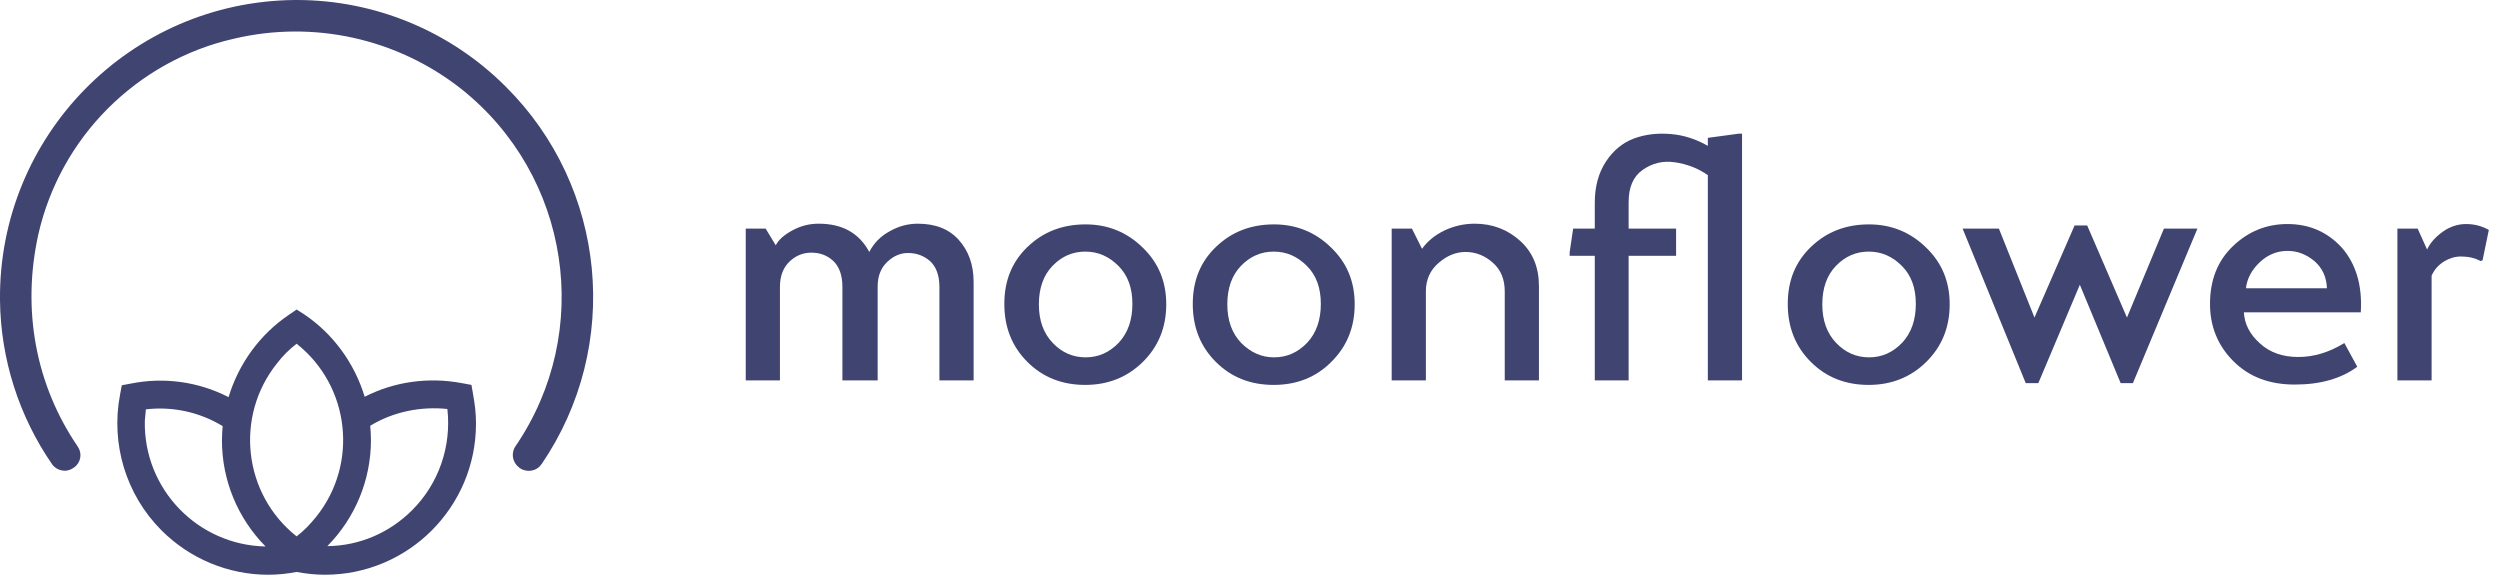
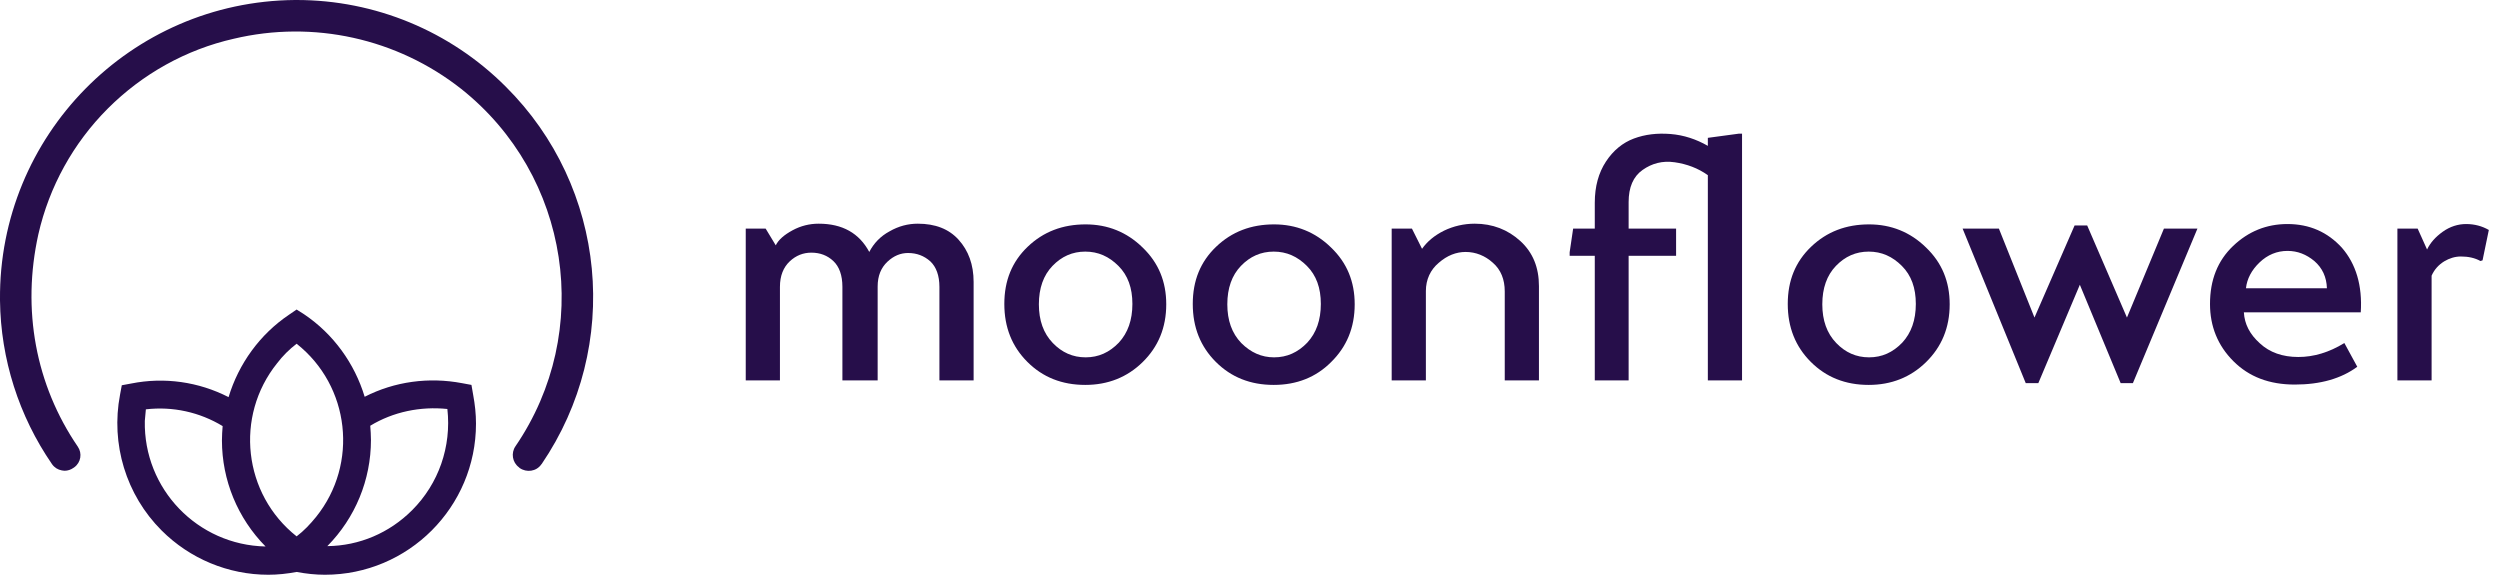
<svg xmlns="http://www.w3.org/2000/svg" version="1.1" id="Layer_1" x="0px" y="0px" viewBox="0 0 716.4 164.6" style="enable-background:new 0 0 716.4 164.6;" xml:space="preserve">
  <style type="text/css">
	.st0{enable-background:new;}
- 	.st1{fill:#404471; width: 180px;}
+ 	.st1{fill:#260e4a; width: 180px;}
</style>
  <g>
    <g id="Layer_5">
      <g class="st0">
        <path class="st1" d="M219.4,65.5l2.9,4.8c0.8-1.6,2.4-3,4.8-4.3c2.4-1.3,4.9-1.9,7.5-1.9c6.8,0,11.6,2.7,14.5,8.1     c1.3-2.5,3.2-4.5,5.8-5.9c2.6-1.5,5.3-2.2,8.1-2.2c5,0,8.9,1.5,11.7,4.6s4.3,7.1,4.3,12.1V109h-9.8V82.2c0-3.2-0.9-5.7-2.6-7.3     c-1.8-1.6-3.9-2.4-6.4-2.4c-2.1,0-4.1,0.8-5.9,2.5c-1.8,1.7-2.8,4-2.8,7.1V109h-10.1V82.2c0-3.3-0.9-5.8-2.6-7.4     c-1.7-1.6-3.8-2.4-6.3-2.4c-2.3,0-4.4,0.8-6.2,2.5c-1.8,1.7-2.8,4.1-2.8,7.3V109h-9.8V65.5H219.4z" />
      </g>
      <g class="st0">
        <path class="st1" d="M311,110.3c-6.7,0-12.2-2.2-16.6-6.6c-4.4-4.4-6.6-9.9-6.6-16.6c0-6.7,2.2-12.1,6.7-16.4     c4.5-4.3,10-6.4,16.6-6.4c6.3,0,11.8,2.2,16.3,6.6c4.6,4.4,6.8,9.8,6.8,16.3c0,6.7-2.3,12.2-6.8,16.6     C323,108.1,317.5,110.3,311,110.3z M311.1,102.4c3.7,0,6.8-1.4,9.5-4.2c2.6-2.8,3.9-6.5,3.9-11.1c0-4.6-1.3-8.2-4-10.9     c-2.7-2.7-5.8-4.1-9.5-4.1c-3.7,0-6.8,1.4-9.4,4.1c-2.6,2.7-3.9,6.4-3.9,11c0,4.6,1.3,8.3,4,11.1     C304.3,101,307.4,102.4,311.1,102.4z" />
      </g>
      <g class="st0">
        <path class="st1" d="M365,110.3c-6.7,0-12.2-2.2-16.6-6.6c-4.4-4.4-6.6-9.9-6.6-16.6c0-6.7,2.2-12.1,6.7-16.4     c4.5-4.3,10-6.4,16.6-6.4c6.3,0,11.8,2.2,16.3,6.6c4.6,4.4,6.8,9.8,6.8,16.3c0,6.7-2.3,12.2-6.8,16.6     C377.1,108.1,371.6,110.3,365,110.3z M365.1,102.4c3.7,0,6.8-1.4,9.5-4.2c2.6-2.8,3.9-6.5,3.9-11.1c0-4.6-1.3-8.2-4-10.9     c-2.7-2.7-5.8-4.1-9.5-4.1c-3.7,0-6.8,1.4-9.4,4.1c-2.6,2.7-3.9,6.4-3.9,11c0,4.6,1.3,8.3,4,11.1     C358.4,101,361.5,102.4,365.1,102.4z" />
        <path class="st1" d="M404.6,65.5l2.9,5.8c1.5-2.1,3.5-3.8,6.3-5.2c2.7-1.3,5.7-2,8.8-2c5.1,0,9.5,1.7,13.1,5     c3.6,3.3,5.3,7.6,5.3,12.9V109h-9.8V83.5c0-3.4-1.1-6.2-3.4-8.2c-2.2-2-4.9-3.1-7.8-3.1c-2.7,0-5.3,1-7.7,3.1     c-2.4,2-3.7,4.8-3.7,8.1V109h-9.8V65.5H404.6z" />
        <path class="st1" d="M499.2,38.3V109h-9.8V50.2c-2.8-2-6-3.2-9.5-3.7c-3.5-0.5-6.5,0.3-9.2,2.2c-2.7,1.9-4,5-4,9.2v7.6h13.6v7.8     h-13.6V109H457V73.3h-7.2v-1l1-6.8h6.2v-7.4c0-4.7,1.1-8.6,3.2-11.8c2.1-3.2,4.8-5.4,8-6.6c3.2-1.2,6.7-1.6,10.5-1.3     c3.8,0.3,7.4,1.5,10.7,3.4v-2.3l8.9-1.2H499.2z" />
      </g>
      <g class="st0">
        <path class="st1" d="M535.5,110.3c-6.7,0-12.2-2.2-16.6-6.6c-4.4-4.4-6.6-9.9-6.6-16.6c0-6.7,2.2-12.1,6.7-16.4     c4.5-4.3,10-6.4,16.6-6.4c6.3,0,11.8,2.2,16.3,6.6c4.6,4.4,6.8,9.8,6.8,16.3c0,6.7-2.3,12.2-6.8,16.6     C547.5,108.1,542,110.3,535.5,110.3z M535.6,102.4c3.7,0,6.8-1.4,9.5-4.2c2.6-2.8,3.9-6.5,3.9-11.1c0-4.6-1.3-8.2-4-10.9     c-2.7-2.7-5.8-4.1-9.5-4.1c-3.7,0-6.8,1.4-9.4,4.1c-2.6,2.7-3.9,6.4-3.9,11c0,4.6,1.3,8.3,4,11.1     C528.8,101,531.9,102.4,535.6,102.4z" />
      </g>
      <g class="st0">
        <path class="st1" d="M620.1,65.5h9.6l-18.5,44.3h-3.5L596,81.6l-11.9,28.2h-3.6l-18.1-44.3h10.4L583,91l11.5-26.4h3.6L609.5,91     L620.1,65.5z" />
      </g>
      <g class="st0">
        <path class="st1" d="M676.5,89.5H643c0.2,3.4,1.7,6.3,4.6,8.9c2.8,2.6,6.5,3.9,11,3.9c4.4,0,8.8-1.3,13.2-4l3.7,6.8     c-4.6,3.4-10.6,5.1-17.9,5.1c-7.3,0-13.1-2.2-17.6-6.7c-4.5-4.5-6.7-10-6.7-16.4c0-6.9,2.2-12.4,6.6-16.6     c4.4-4.2,9.6-6.3,15.6-6.3c6.3,0,11.5,2.3,15.6,6.8C675.1,75.6,677,81.8,676.5,89.5z M643.6,82.6h23.2c-0.1-3.2-1.3-5.8-3.6-7.8     c-2.3-1.9-4.8-2.9-7.7-2.9c-3,0-5.7,1.1-8,3.3C645.2,77.4,643.9,79.9,643.6,82.6z" />
        <path class="st1" d="M687,109V65.5h5.8l2.7,6c0.9-1.9,2.4-3.6,4.5-5.1c2.1-1.5,4.4-2.2,6.7-2.2c2.4,0,4.6,0.6,6.5,1.7l-1.8,8.7     l-0.6,0.2c-1.6-0.9-3.5-1.3-5.6-1.3c-1.7,0-3.3,0.5-4.8,1.4c-1.6,1-2.8,2.3-3.6,4.1V109H687z" />
      </g>
      <path class="st1" d="M144.9,24.8C129,8.9,107.5,0,85,0h-0.5C37.4,0.4-0.4,38.9,0,85.9c0,0.1,0,0.1,0,0.2    c0.2,16.8,5.4,33.1,14.9,46.9c0.7,1,1.7,1.6,2.8,1.8c0.2,0,0.5,0.1,0.8,0.1c0.9,0,1.8-0.3,2.5-0.8l0.3-0.2c1.9-1.4,2.3-4,1-5.9    C10.2,110.3,6.2,88.7,11,67.1c3.1-13.6,10-26.1,19.9-36c9.9-9.9,22.4-16.9,36.1-20c22.8-5.4,46.8-0.1,65.2,14.4    c31.2,24.8,38,69.5,15.5,102.4c-1.3,1.9-0.9,4.6,1,6l0.2,0.2c2,1.4,4.8,1,6.2-1c0,0,0-0.1,0.1-0.1    C178.3,99.1,173.9,53.6,144.9,24.8z" />
      <path class="st1" d="M135.1,110.3l-2.7-0.5c-9.5-1.8-19.3-0.5-27.9,3.9c-2.9-9.6-9-18-17.3-23.6L85,88.7l-2.2,1.5    c-8.3,5.6-14.4,14-17.3,23.6c-8.6-4.4-18.4-5.8-27.9-3.9l-2.7,0.5l-0.5,2.7c-2.7,14.1,1.7,28.7,11.9,38.9l0,0    c8.1,8.1,19.1,12.7,30.6,12.7c2.7,0,5.4-0.3,8.1-0.8c2.7,0.5,5.4,0.8,8.1,0.8c23.9,0,43.3-19.4,43.3-43.3c0-2.8-0.3-5.5-0.8-8.2    L135.1,110.3z M85,98.5c15.3,12.1,17.8,34.4,5.6,49.6c-1.7,2.1-3.5,4-5.6,5.6c-15.3-12.1-17.8-34.4-5.6-49.6    C81,102,82.9,100.1,85,98.5z M41.8,117.3c7.7-0.9,15.4,0.8,22,4.8c-0.1,1.3-0.2,2.7-0.2,4.1c0,11.4,4.5,22.3,12.5,30.4    c-19.5-0.4-35-16.5-34.6-36C41.6,119.5,41.7,118.4,41.8,117.3z M118.1,146.2c-6.5,6.5-15.1,10.2-24.3,10.3    c8-8.1,12.5-19,12.5-30.4c0-1.4-0.1-2.7-0.2-4.1c6.6-4,14.4-5.6,22.1-4.8C129.4,128,125.7,138.6,118.1,146.2z" />
    </g>
  </g>
</svg>
